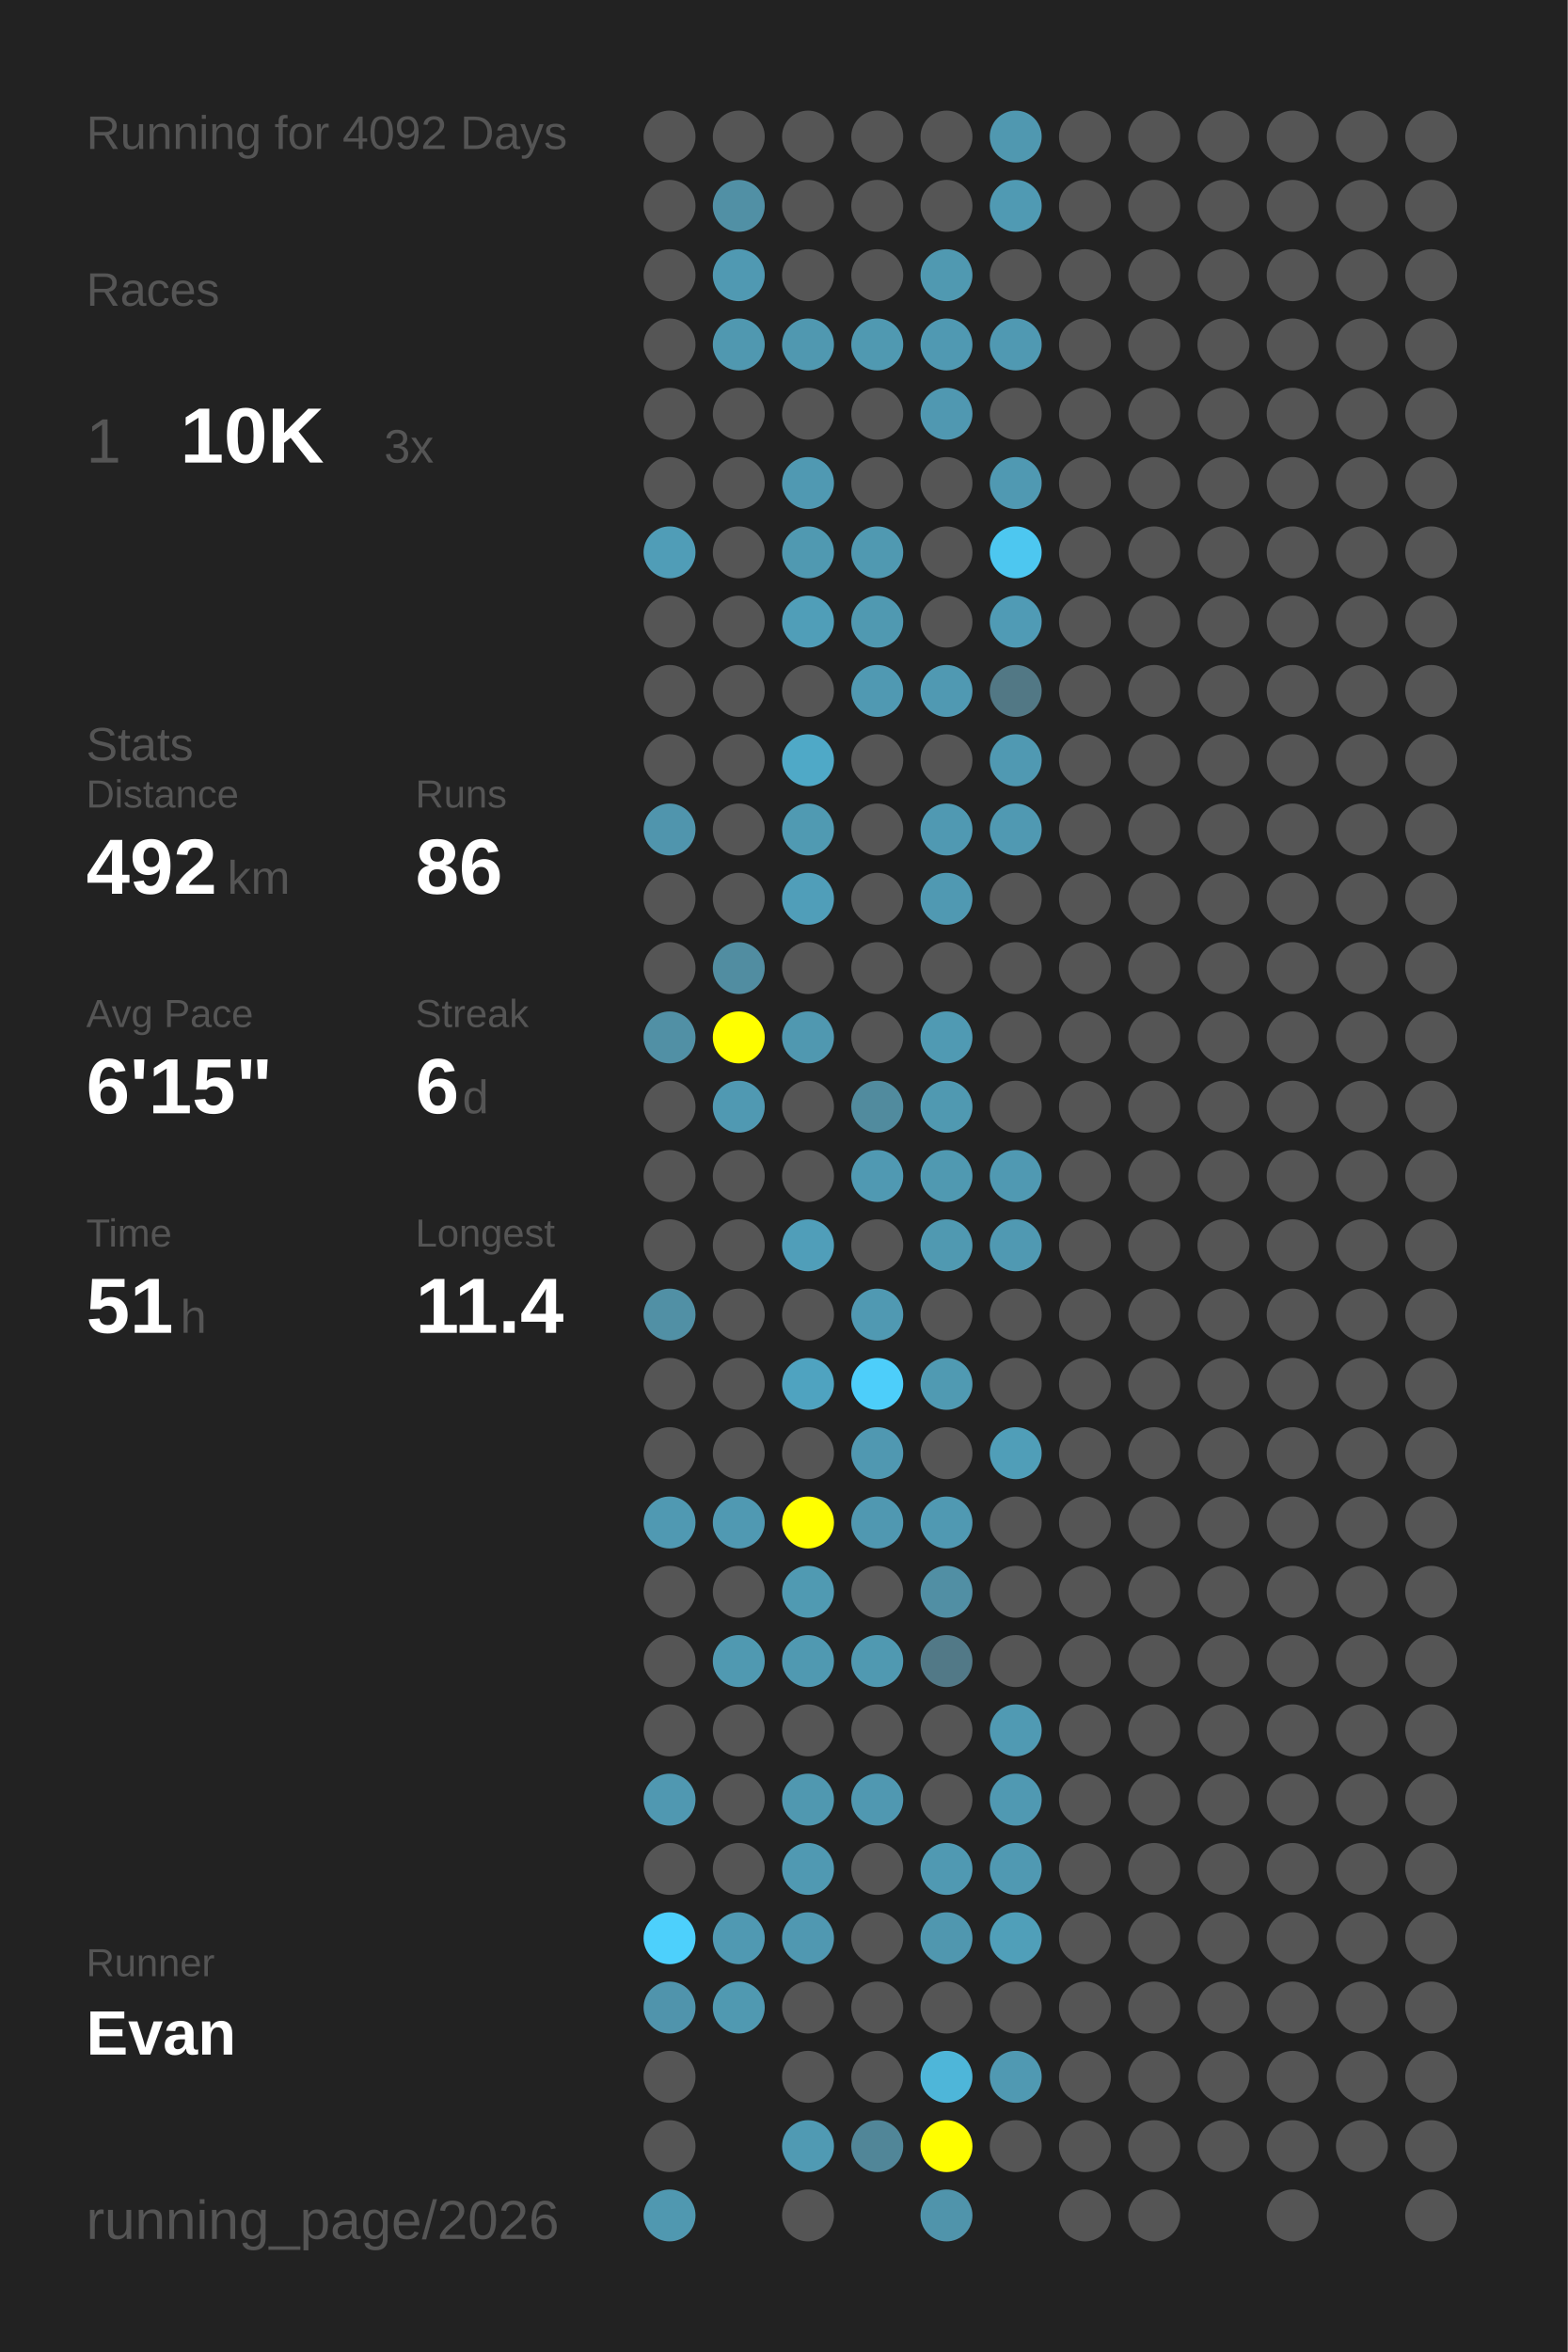
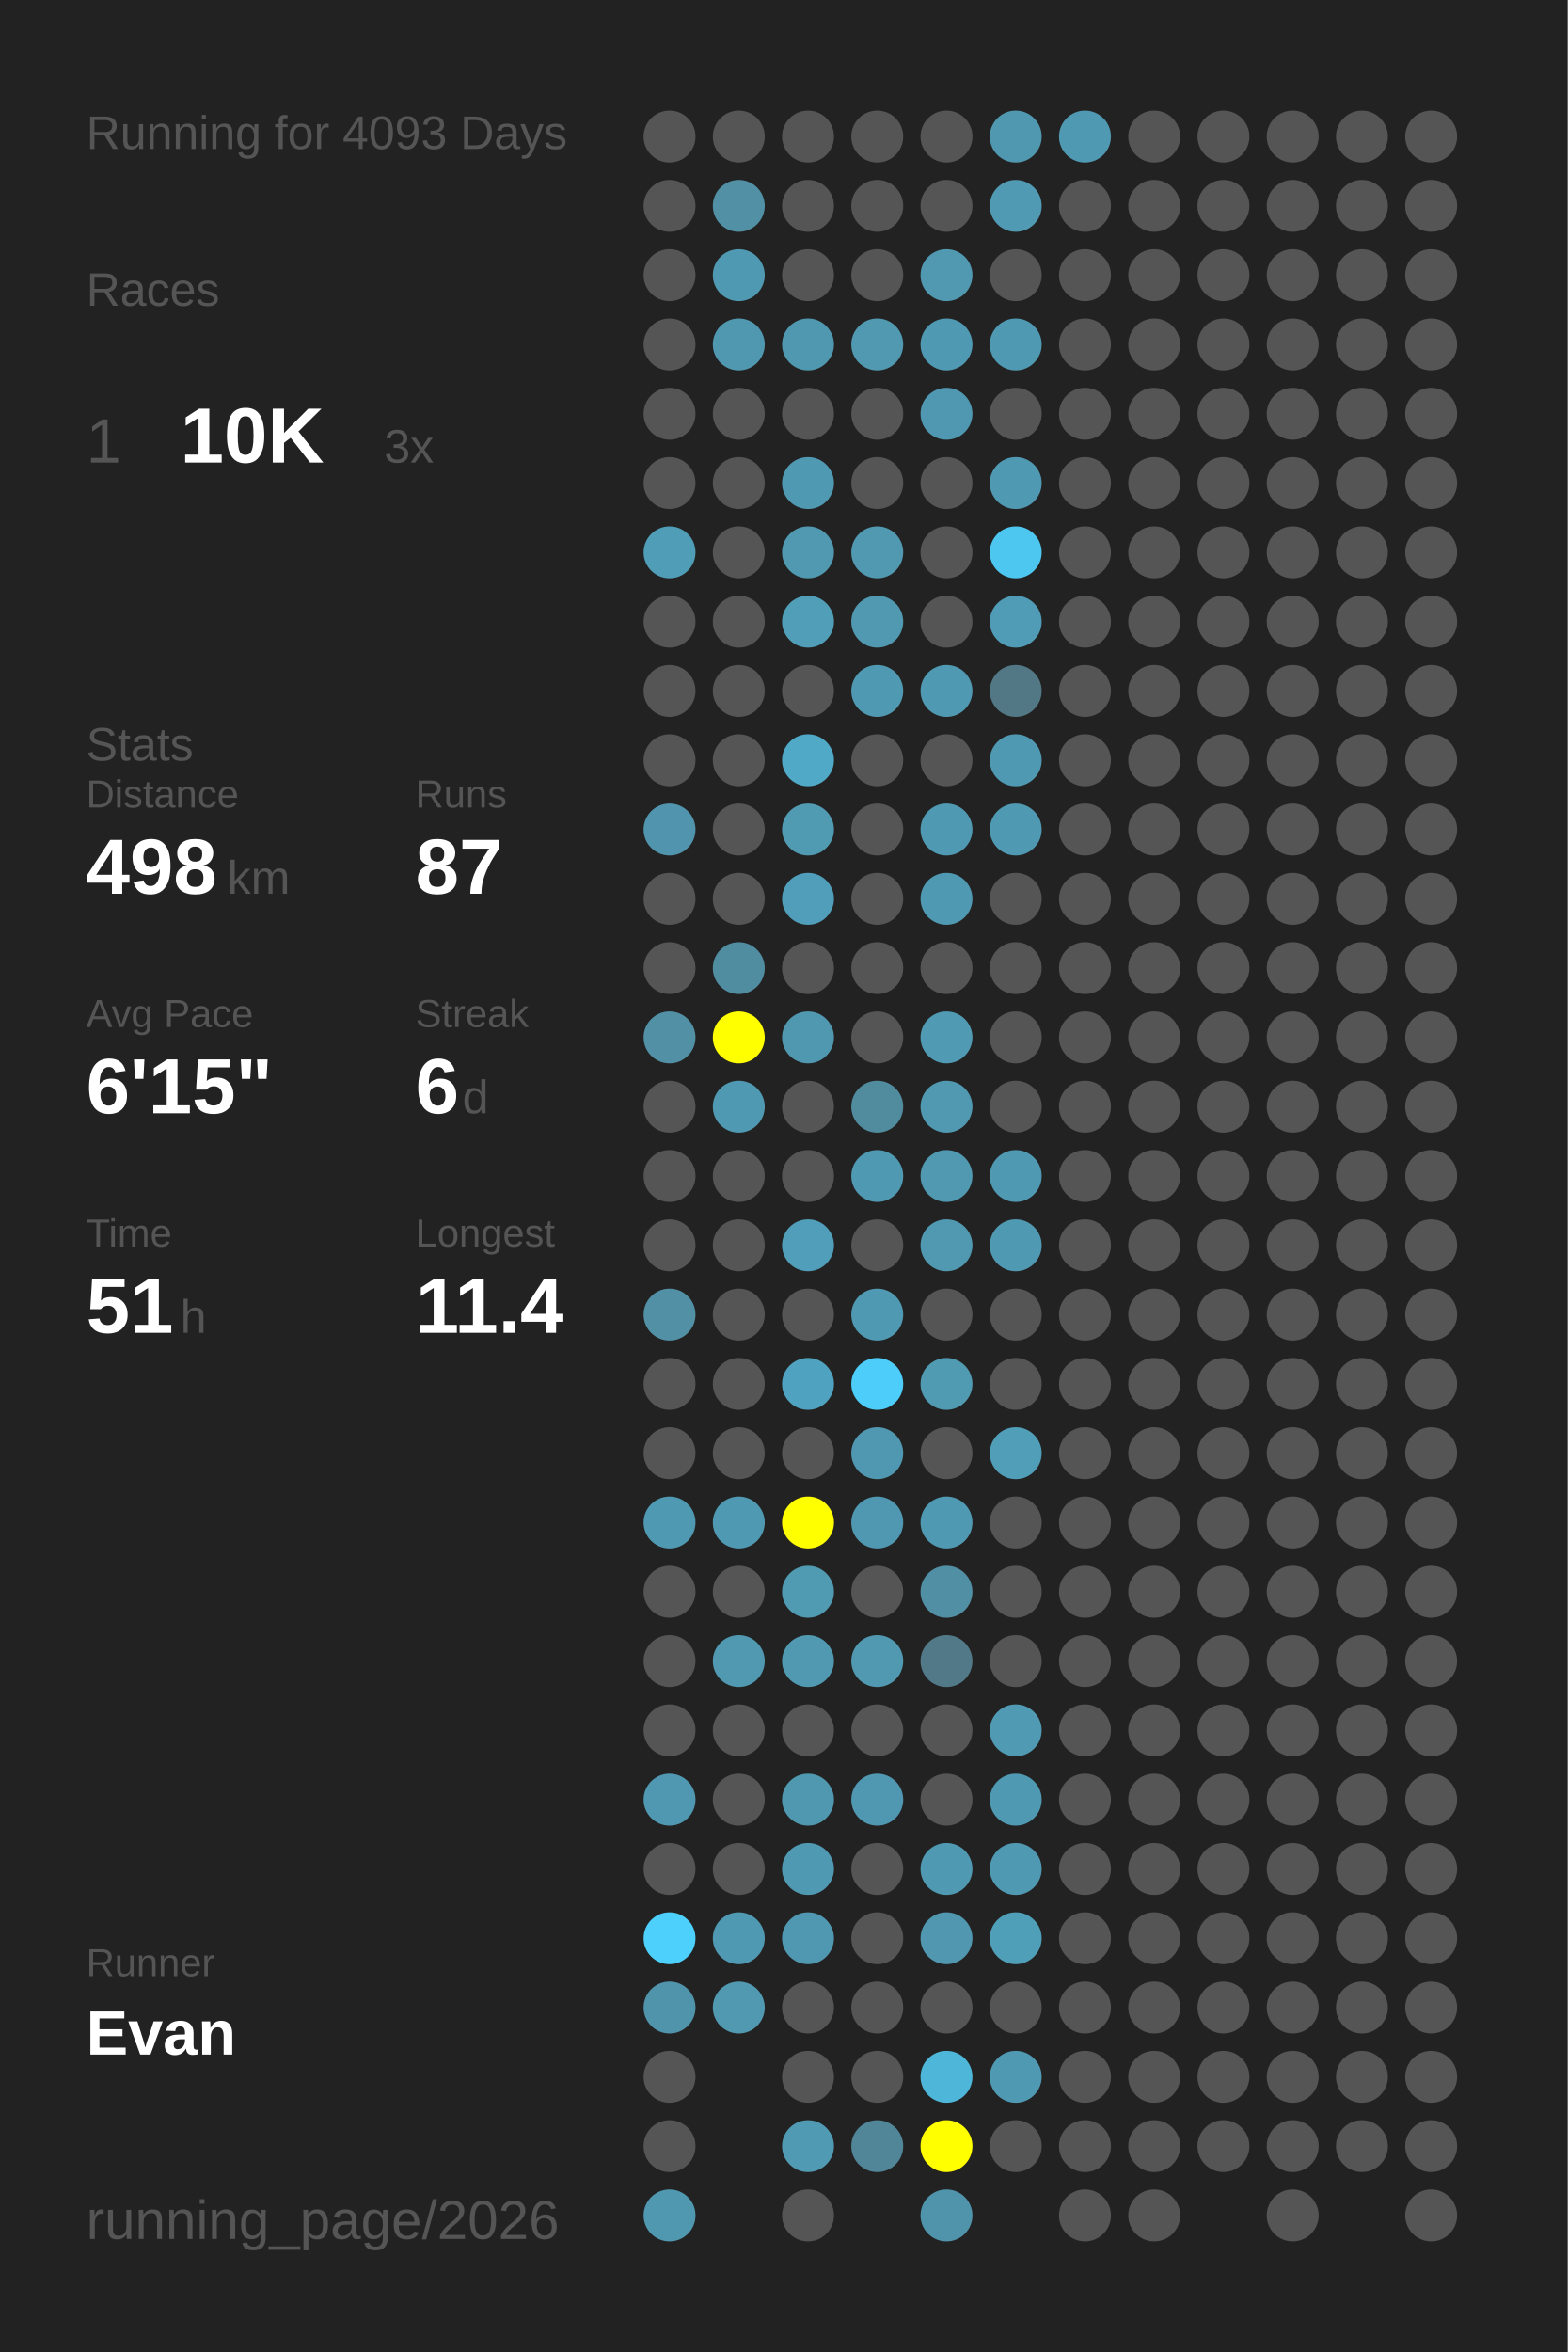
<svg xmlns="http://www.w3.org/2000/svg" baseProfile="full" height="300mm" version="1.1" viewBox="0,0,200,300" width="200mm">
  <defs />
  <rect fill="#222222" height="300" width="200" x="0" y="0" />
-   <text fill="#555555" style="font-size:6px; font-family:Arial;" x="11" y="19">Running for 4092 Days</text>
+   <text fill="#555555" style="font-size:6px; font-family:Arial;" x="11" y="19">Running for 4093 Days</text>
  <text fill="#555555" style="font-size:6px; font-family:Arial;" x="11" y="39">Races</text>
  <text fill="#555555" style="font-size:8px; font-family:Arial;" x="11" y="59">1</text>
  <text fill="#FFFFFF" style="font-size:10px; font-family:Arial; font-weight:bold;" x="23" y="59">10K</text>
  <text fill="#555555" style="font-size:6px; font-family:Arial;" x="49" y="59">3x</text>
  <text fill="#555555" style="font-size:6px; font-family:Arial;" x="11" y="97">Stats</text>
  <text fill="#555555" style="font-size:5px; font-family:Arial;" x="11" y="103">Distance</text>
-   <text fill="#FFFFFF" style="font-size:10px; font-family:Arial; font-weight:bold;" x="11" y="114">492</text>
+   <text fill="#FFFFFF" style="font-size:10px; font-family:Arial; font-weight:bold;" x="11" y="114">498</text>
  <text fill="#555555" style="font-size:6px; font-family:Arial;" x="29" y="114">km</text>
  <text fill="#555555" style="font-size:5px; font-family:Arial;" x="53" y="103">Runs</text>
-   <text fill="#FFFFFF" style="font-size:10px; font-family:Arial; font-weight:bold;" x="53" y="114">86</text>
+   <text fill="#FFFFFF" style="font-size:10px; font-family:Arial; font-weight:bold;" x="53" y="114">87</text>
  <text fill="#555555" style="font-size:5px; font-family:Arial;" x="11" y="131">Avg Pace</text>
  <text fill="#FFFFFF" style="font-size:10px; font-family:Arial; font-weight:bold;" x="11" y="142">6'15"</text>
  <text fill="#555555" style="font-size:5px; font-family:Arial;" x="53" y="131">Streak</text>
  <text fill="#FFFFFF" style="font-size:10px; font-family:Arial; font-weight:bold;" x="53" y="142">6</text>
  <text fill="#555555" style="font-size:6px; font-family:Arial;" x="59" y="142">d</text>
  <text fill="#555555" style="font-size:5px; font-family:Arial;" x="11" y="159">Time</text>
  <text fill="#FFFFFF" style="font-size:10px; font-family:Arial; font-weight:bold;" x="11" y="170">51</text>
  <text fill="#555555" style="font-size:6px; font-family:Arial;" x="23" y="170">h</text>
  <text fill="#555555" style="font-size:5px; font-family:Arial;" x="53" y="159">Longest</text>
  <text fill="#FFFFFF" style="font-size:10px; font-family:Arial; font-weight:bold;" x="53" y="170">11.4</text>
  <text fill="#555555" style="font-size:5px; font-family:Arial;" x="11" y="252.065">Runner</text>
  <text fill="#FFFFFF" style="font-size:8px; font-family:Arial; font-weight:bold;" x="11" y="262.065">Evan</text>
  <text fill="#555555" style="font-size:7px; font-family:Arial;" x="11" y="285.581">running_page/2026</text>
  <circle cx="85.417" cy="17.419" fill="#555555" r="3.312" />
  <circle cx="85.417" cy="26.258" fill="#555555" r="3.312" />
  <circle cx="85.417" cy="35.097" fill="#555555" r="3.312" />
  <circle cx="85.417" cy="43.935" fill="#555555" r="3.312" />
  <circle cx="85.417" cy="52.774" fill="#555555" r="3.312" />
  <circle cx="85.417" cy="61.613" fill="#555555" r="3.312" />
  <circle cx="85.417" cy="70.452" fill="#509db7" r="3.312" />
  <circle cx="85.417" cy="79.29" fill="#555555" r="3.312" />
  <circle cx="85.417" cy="88.129" fill="#555555" r="3.312" />
  <circle cx="85.417" cy="96.968" fill="#555555" r="3.312" />
  <circle cx="85.417" cy="105.806" fill="#5095ad" r="3.312" />
  <circle cx="85.417" cy="114.645" fill="#555555" r="3.312" />
  <circle cx="85.417" cy="123.484" fill="#555555" r="3.312" />
  <circle cx="85.417" cy="132.323" fill="#5190a5" r="3.312" />
  <circle cx="85.417" cy="141.161" fill="#555555" r="3.312" />
  <circle cx="85.417" cy="150" fill="#555555" r="3.312" />
  <circle cx="85.417" cy="158.839" fill="#555555" r="3.312" />
  <circle cx="85.417" cy="167.677" fill="#5190a5" r="3.312" />
  <circle cx="85.417" cy="176.516" fill="#555555" r="3.312" />
  <circle cx="85.417" cy="185.355" fill="#555555" r="3.312" />
  <circle cx="85.417" cy="194.194" fill="#5099b2" r="3.312" />
  <circle cx="85.417" cy="203.032" fill="#555555" r="3.312" />
  <circle cx="85.417" cy="211.871" fill="#555555" r="3.312" />
  <circle cx="85.417" cy="220.71" fill="#555555" r="3.312" />
  <circle cx="85.417" cy="229.548" fill="#5098b1" r="3.312" />
  <circle cx="85.417" cy="238.387" fill="#555555" r="3.312" />
  <circle cx="85.417" cy="247.226" fill="#4dd0fc" r="3.312" />
  <circle cx="85.417" cy="256.065" fill="#5094ac" r="3.312" />
  <circle cx="85.417" cy="264.903" fill="#555555" r="3.312" />
  <circle cx="85.417" cy="273.742" fill="#555555" r="3.312" />
  <circle cx="85.417" cy="282.581" fill="#5098b0" r="3.312" />
  <circle cx="94.25" cy="17.419" fill="#555555" r="3.312" />
  <circle cx="94.25" cy="26.258" fill="#5190a5" r="3.312" />
  <circle cx="94.25" cy="35.097" fill="#5099b2" r="3.312" />
  <circle cx="94.25" cy="43.935" fill="#5098b0" r="3.312" />
  <circle cx="94.25" cy="52.774" fill="#555555" r="3.312" />
  <circle cx="94.25" cy="61.613" fill="#555555" r="3.312" />
  <circle cx="94.25" cy="70.452" fill="#555555" r="3.312" />
  <circle cx="94.25" cy="79.29" fill="#555555" r="3.312" />
  <circle cx="94.25" cy="88.129" fill="#555555" r="3.312" />
  <circle cx="94.25" cy="96.968" fill="#555555" r="3.312" />
  <circle cx="94.25" cy="105.806" fill="#555555" r="3.312" />
  <circle cx="94.25" cy="114.645" fill="#555555" r="3.312" />
  <circle cx="94.25" cy="123.484" fill="#518da1" r="3.312" />
  <circle cx="94.25" cy="132.323" fill="#FFFF00" r="3.312" />
  <circle cx="94.25" cy="141.161" fill="#5099b2" r="3.312" />
  <circle cx="94.25" cy="150" fill="#555555" r="3.312" />
  <circle cx="94.25" cy="158.839" fill="#555555" r="3.312" />
  <circle cx="94.25" cy="167.677" fill="#555555" r="3.312" />
  <circle cx="94.25" cy="176.516" fill="#555555" r="3.312" />
  <circle cx="94.25" cy="185.355" fill="#555555" r="3.312" />
  <circle cx="94.25" cy="194.194" fill="#5099b2" r="3.312" />
  <circle cx="94.25" cy="203.032" fill="#555555" r="3.312" />
  <circle cx="94.25" cy="211.871" fill="#5099b1" r="3.312" />
  <circle cx="94.25" cy="220.71" fill="#555555" r="3.312" />
  <circle cx="94.25" cy="229.548" fill="#555555" r="3.312" />
  <circle cx="94.25" cy="238.387" fill="#555555" r="3.312" />
  <circle cx="94.25" cy="247.226" fill="#5099b2" r="3.312" />
  <circle cx="94.25" cy="256.065" fill="#5099b1" r="3.312" />
  <circle cx="103.083" cy="17.419" fill="#555555" r="3.312" />
  <circle cx="103.083" cy="26.258" fill="#555555" r="3.312" />
  <circle cx="103.083" cy="35.097" fill="#555555" r="3.312" />
  <circle cx="103.083" cy="43.935" fill="#5098b0" r="3.312" />
  <circle cx="103.083" cy="52.774" fill="#555555" r="3.312" />
  <circle cx="103.083" cy="61.613" fill="#5099b2" r="3.312" />
  <circle cx="103.083" cy="70.452" fill="#5099b1" r="3.312" />
  <circle cx="103.083" cy="79.29" fill="#509eb8" r="3.312" />
  <circle cx="103.083" cy="88.129" fill="#555555" r="3.312" />
  <circle cx="103.083" cy="96.968" fill="#4fa9c7" r="3.312" />
  <circle cx="103.083" cy="105.806" fill="#509ab2" r="3.312" />
  <circle cx="103.083" cy="114.645" fill="#509eb9" r="3.312" />
  <circle cx="103.083" cy="123.484" fill="#555555" r="3.312" />
  <circle cx="103.083" cy="132.323" fill="#5098b0" r="3.312" />
  <circle cx="103.083" cy="141.161" fill="#555555" r="3.312" />
  <circle cx="103.083" cy="150" fill="#555555" r="3.312" />
  <circle cx="103.083" cy="158.839" fill="#509eb9" r="3.312" />
  <circle cx="103.083" cy="167.677" fill="#555555" r="3.312" />
  <circle cx="103.083" cy="176.516" fill="#4fa3c0" r="3.312" />
  <circle cx="103.083" cy="185.355" fill="#555555" r="3.312" />
  <circle cx="103.083" cy="194.194" fill="#FFFF00" r="3.312" />
  <circle cx="103.083" cy="203.032" fill="#509ab2" r="3.312" />
  <circle cx="103.083" cy="211.871" fill="#5099b1" r="3.312" />
  <circle cx="103.083" cy="220.71" fill="#555555" r="3.312" />
  <circle cx="103.083" cy="229.548" fill="#5098b0" r="3.312" />
  <circle cx="103.083" cy="238.387" fill="#5099b2" r="3.312" />
  <circle cx="103.083" cy="247.226" fill="#5098b1" r="3.312" />
  <circle cx="103.083" cy="256.065" fill="#555555" r="3.312" />
  <circle cx="103.083" cy="264.903" fill="#555555" r="3.312" />
  <circle cx="103.083" cy="273.742" fill="#509ab3" r="3.312" />
  <circle cx="103.083" cy="282.581" fill="#555555" r="3.312" />
  <circle cx="111.917" cy="17.419" fill="#555555" r="3.312" />
  <circle cx="111.917" cy="26.258" fill="#555555" r="3.312" />
  <circle cx="111.917" cy="35.097" fill="#555555" r="3.312" />
  <circle cx="111.917" cy="43.935" fill="#5099b1" r="3.312" />
  <circle cx="111.917" cy="52.774" fill="#555555" r="3.312" />
  <circle cx="111.917" cy="61.613" fill="#555555" r="3.312" />
  <circle cx="111.917" cy="70.452" fill="#5099b1" r="3.312" />
  <circle cx="111.917" cy="79.29" fill="#5099b1" r="3.312" />
  <circle cx="111.917" cy="88.129" fill="#5099b2" r="3.312" />
  <circle cx="111.917" cy="96.968" fill="#555555" r="3.312" />
  <circle cx="111.917" cy="105.806" fill="#555555" r="3.312" />
  <circle cx="111.917" cy="114.645" fill="#555555" r="3.312" />
  <circle cx="111.917" cy="123.484" fill="#555555" r="3.312" />
  <circle cx="111.917" cy="132.323" fill="#555555" r="3.312" />
  <circle cx="111.917" cy="141.161" fill="#518b9e" r="3.312" />
  <circle cx="111.917" cy="150" fill="#5099b2" r="3.312" />
  <circle cx="111.917" cy="158.839" fill="#555555" r="3.312" />
  <circle cx="111.917" cy="167.677" fill="#5099b2" r="3.312" />
  <circle cx="111.917" cy="176.516" fill="#4dcefa" r="3.312" />
  <circle cx="111.917" cy="185.355" fill="#5098b1" r="3.312" />
  <circle cx="111.917" cy="194.194" fill="#5098b1" r="3.312" />
  <circle cx="111.917" cy="203.032" fill="#555555" r="3.312" />
  <circle cx="111.917" cy="211.871" fill="#5099b1" r="3.312" />
  <circle cx="111.917" cy="220.71" fill="#555555" r="3.312" />
  <circle cx="111.917" cy="229.548" fill="#5098b1" r="3.312" />
  <circle cx="111.917" cy="238.387" fill="#555555" r="3.312" />
  <circle cx="111.917" cy="247.226" fill="#555555" r="3.312" />
  <circle cx="111.917" cy="256.065" fill="#555555" r="3.312" />
  <circle cx="111.917" cy="264.903" fill="#555555" r="3.312" />
  <circle cx="111.917" cy="273.742" fill="#518698" r="3.312" />
  <circle cx="120.75" cy="17.419" fill="#555555" r="3.312" />
  <circle cx="120.75" cy="26.258" fill="#555555" r="3.312" />
  <circle cx="120.75" cy="35.097" fill="#5099b1" r="3.312" />
  <circle cx="120.75" cy="43.935" fill="#5099b2" r="3.312" />
  <circle cx="120.75" cy="52.774" fill="#5098b1" r="3.312" />
  <circle cx="120.75" cy="61.613" fill="#555555" r="3.312" />
  <circle cx="120.75" cy="70.452" fill="#555555" r="3.312" />
  <circle cx="120.75" cy="79.29" fill="#555555" r="3.312" />
  <circle cx="120.75" cy="88.129" fill="#5099b2" r="3.312" />
  <circle cx="120.75" cy="96.968" fill="#555555" r="3.312" />
  <circle cx="120.75" cy="105.806" fill="#5099b2" r="3.312" />
  <circle cx="120.75" cy="114.645" fill="#5099b2" r="3.312" />
  <circle cx="120.75" cy="123.484" fill="#555555" r="3.312" />
  <circle cx="120.75" cy="132.323" fill="#509ab3" r="3.312" />
  <circle cx="120.75" cy="141.161" fill="#5099b1" r="3.312" />
  <circle cx="120.75" cy="150" fill="#5099b1" r="3.312" />
  <circle cx="120.75" cy="158.839" fill="#5099b1" r="3.312" />
  <circle cx="120.75" cy="167.677" fill="#555555" r="3.312" />
  <circle cx="120.75" cy="176.516" fill="#509ab2" r="3.312" />
  <circle cx="120.75" cy="185.355" fill="#555555" r="3.312" />
  <circle cx="120.75" cy="194.194" fill="#5099b2" r="3.312" />
  <circle cx="120.75" cy="203.032" fill="#518fa4" r="3.312" />
  <circle cx="120.75" cy="211.871" fill="#527987" r="3.312" />
  <circle cx="120.75" cy="220.71" fill="#555555" r="3.312" />
  <circle cx="120.75" cy="229.548" fill="#555555" r="3.312" />
  <circle cx="120.75" cy="238.387" fill="#5099b2" r="3.312" />
  <circle cx="120.75" cy="247.226" fill="#5097af" r="3.312" />
  <circle cx="120.75" cy="256.065" fill="#555555" r="3.312" />
  <circle cx="120.75" cy="264.903" fill="#4eb6d9" r="3.312" />
  <circle cx="120.75" cy="273.742" fill="#FFFF00" r="3.312" />
  <circle cx="120.75" cy="282.581" fill="#5094ab" r="3.312" />
  <circle cx="129.583" cy="17.419" fill="#5098b0" r="3.312" />
  <circle cx="129.583" cy="26.258" fill="#509ab3" r="3.312" />
  <circle cx="129.583" cy="35.097" fill="#555555" r="3.312" />
  <circle cx="129.583" cy="43.935" fill="#5099b2" r="3.312" />
  <circle cx="129.583" cy="52.774" fill="#555555" r="3.312" />
  <circle cx="129.583" cy="61.613" fill="#5099b2" r="3.312" />
  <circle cx="129.583" cy="70.452" fill="#4dc7f0" r="3.312" />
  <circle cx="129.583" cy="79.29" fill="#509bb5" r="3.312" />
  <circle cx="129.583" cy="88.129" fill="#527885" r="3.312" />
  <circle cx="129.583" cy="96.968" fill="#5099b2" r="3.312" />
  <circle cx="129.583" cy="105.806" fill="#5099b2" r="3.312" />
  <circle cx="129.583" cy="114.645" fill="#555555" r="3.312" />
  <circle cx="129.583" cy="123.484" fill="#555555" r="3.312" />
  <circle cx="129.583" cy="132.323" fill="#555555" r="3.312" />
  <circle cx="129.583" cy="141.161" fill="#555555" r="3.312" />
  <circle cx="129.583" cy="150" fill="#5099b2" r="3.312" />
  <circle cx="129.583" cy="158.839" fill="#5099b2" r="3.312" />
  <circle cx="129.583" cy="167.677" fill="#555555" r="3.312" />
  <circle cx="129.583" cy="176.516" fill="#555555" r="3.312" />
  <circle cx="129.583" cy="185.355" fill="#509eb8" r="3.312" />
  <circle cx="129.583" cy="194.194" fill="#555555" r="3.312" />
  <circle cx="129.583" cy="203.032" fill="#555555" r="3.312" />
  <circle cx="129.583" cy="211.871" fill="#555555" r="3.312" />
  <circle cx="129.583" cy="220.71" fill="#509ab3" r="3.312" />
  <circle cx="129.583" cy="229.548" fill="#5099b2" r="3.312" />
  <circle cx="129.583" cy="238.387" fill="#5099b2" r="3.312" />
  <circle cx="129.583" cy="247.226" fill="#509fb9" r="3.312" />
  <circle cx="129.583" cy="256.065" fill="#555555" r="3.312" />
  <circle cx="129.583" cy="264.903" fill="#5099b2" r="3.312" />
  <circle cx="129.583" cy="273.742" fill="#555555" r="3.312" />
-   <circle cx="138.417" cy="17.419" fill="#555555" r="3.312" />
+   <circle cx="138.417" cy="17.419" fill="#5099b2" r="3.312" />
  <circle cx="138.417" cy="26.258" fill="#555555" r="3.312" />
  <circle cx="138.417" cy="35.097" fill="#555555" r="3.312" />
  <circle cx="138.417" cy="43.935" fill="#555555" r="3.312" />
  <circle cx="138.417" cy="52.774" fill="#555555" r="3.312" />
  <circle cx="138.417" cy="61.613" fill="#555555" r="3.312" />
  <circle cx="138.417" cy="70.452" fill="#555555" r="3.312" />
  <circle cx="138.417" cy="79.29" fill="#555555" r="3.312" />
  <circle cx="138.417" cy="88.129" fill="#555555" r="3.312" />
  <circle cx="138.417" cy="96.968" fill="#555555" r="3.312" />
  <circle cx="138.417" cy="105.806" fill="#555555" r="3.312" />
  <circle cx="138.417" cy="114.645" fill="#555555" r="3.312" />
  <circle cx="138.417" cy="123.484" fill="#555555" r="3.312" />
  <circle cx="138.417" cy="132.323" fill="#555555" r="3.312" />
  <circle cx="138.417" cy="141.161" fill="#555555" r="3.312" />
  <circle cx="138.417" cy="150" fill="#555555" r="3.312" />
  <circle cx="138.417" cy="158.839" fill="#555555" r="3.312" />
  <circle cx="138.417" cy="167.677" fill="#555555" r="3.312" />
  <circle cx="138.417" cy="176.516" fill="#555555" r="3.312" />
  <circle cx="138.417" cy="185.355" fill="#555555" r="3.312" />
  <circle cx="138.417" cy="194.194" fill="#555555" r="3.312" />
  <circle cx="138.417" cy="203.032" fill="#555555" r="3.312" />
  <circle cx="138.417" cy="211.871" fill="#555555" r="3.312" />
  <circle cx="138.417" cy="220.71" fill="#555555" r="3.312" />
  <circle cx="138.417" cy="229.548" fill="#555555" r="3.312" />
  <circle cx="138.417" cy="238.387" fill="#555555" r="3.312" />
  <circle cx="138.417" cy="247.226" fill="#555555" r="3.312" />
  <circle cx="138.417" cy="256.065" fill="#555555" r="3.312" />
  <circle cx="138.417" cy="264.903" fill="#555555" r="3.312" />
  <circle cx="138.417" cy="273.742" fill="#555555" r="3.312" />
  <circle cx="138.417" cy="282.581" fill="#555555" r="3.312" />
  <circle cx="147.25" cy="17.419" fill="#555555" r="3.312" />
  <circle cx="147.25" cy="26.258" fill="#555555" r="3.312" />
  <circle cx="147.25" cy="35.097" fill="#555555" r="3.312" />
  <circle cx="147.25" cy="43.935" fill="#555555" r="3.312" />
  <circle cx="147.25" cy="52.774" fill="#555555" r="3.312" />
  <circle cx="147.25" cy="61.613" fill="#555555" r="3.312" />
  <circle cx="147.25" cy="70.452" fill="#555555" r="3.312" />
  <circle cx="147.25" cy="79.29" fill="#555555" r="3.312" />
  <circle cx="147.25" cy="88.129" fill="#555555" r="3.312" />
  <circle cx="147.25" cy="96.968" fill="#555555" r="3.312" />
  <circle cx="147.25" cy="105.806" fill="#555555" r="3.312" />
  <circle cx="147.25" cy="114.645" fill="#555555" r="3.312" />
  <circle cx="147.25" cy="123.484" fill="#555555" r="3.312" />
  <circle cx="147.25" cy="132.323" fill="#555555" r="3.312" />
  <circle cx="147.25" cy="141.161" fill="#555555" r="3.312" />
  <circle cx="147.25" cy="150" fill="#555555" r="3.312" />
  <circle cx="147.25" cy="158.839" fill="#555555" r="3.312" />
  <circle cx="147.25" cy="167.677" fill="#555555" r="3.312" />
  <circle cx="147.25" cy="176.516" fill="#555555" r="3.312" />
  <circle cx="147.25" cy="185.355" fill="#555555" r="3.312" />
  <circle cx="147.25" cy="194.194" fill="#555555" r="3.312" />
  <circle cx="147.25" cy="203.032" fill="#555555" r="3.312" />
  <circle cx="147.25" cy="211.871" fill="#555555" r="3.312" />
  <circle cx="147.25" cy="220.71" fill="#555555" r="3.312" />
  <circle cx="147.25" cy="229.548" fill="#555555" r="3.312" />
  <circle cx="147.25" cy="238.387" fill="#555555" r="3.312" />
  <circle cx="147.25" cy="247.226" fill="#555555" r="3.312" />
  <circle cx="147.25" cy="256.065" fill="#555555" r="3.312" />
  <circle cx="147.25" cy="264.903" fill="#555555" r="3.312" />
  <circle cx="147.25" cy="273.742" fill="#555555" r="3.312" />
  <circle cx="147.25" cy="282.581" fill="#555555" r="3.312" />
  <circle cx="156.083" cy="17.419" fill="#555555" r="3.312" />
  <circle cx="156.083" cy="26.258" fill="#555555" r="3.312" />
  <circle cx="156.083" cy="35.097" fill="#555555" r="3.312" />
  <circle cx="156.083" cy="43.935" fill="#555555" r="3.312" />
  <circle cx="156.083" cy="52.774" fill="#555555" r="3.312" />
  <circle cx="156.083" cy="61.613" fill="#555555" r="3.312" />
  <circle cx="156.083" cy="70.452" fill="#555555" r="3.312" />
  <circle cx="156.083" cy="79.29" fill="#555555" r="3.312" />
  <circle cx="156.083" cy="88.129" fill="#555555" r="3.312" />
  <circle cx="156.083" cy="96.968" fill="#555555" r="3.312" />
  <circle cx="156.083" cy="105.806" fill="#555555" r="3.312" />
  <circle cx="156.083" cy="114.645" fill="#555555" r="3.312" />
  <circle cx="156.083" cy="123.484" fill="#555555" r="3.312" />
  <circle cx="156.083" cy="132.323" fill="#555555" r="3.312" />
  <circle cx="156.083" cy="141.161" fill="#555555" r="3.312" />
  <circle cx="156.083" cy="150" fill="#555555" r="3.312" />
  <circle cx="156.083" cy="158.839" fill="#555555" r="3.312" />
  <circle cx="156.083" cy="167.677" fill="#555555" r="3.312" />
  <circle cx="156.083" cy="176.516" fill="#555555" r="3.312" />
  <circle cx="156.083" cy="185.355" fill="#555555" r="3.312" />
  <circle cx="156.083" cy="194.194" fill="#555555" r="3.312" />
  <circle cx="156.083" cy="203.032" fill="#555555" r="3.312" />
  <circle cx="156.083" cy="211.871" fill="#555555" r="3.312" />
  <circle cx="156.083" cy="220.71" fill="#555555" r="3.312" />
  <circle cx="156.083" cy="229.548" fill="#555555" r="3.312" />
  <circle cx="156.083" cy="238.387" fill="#555555" r="3.312" />
  <circle cx="156.083" cy="247.226" fill="#555555" r="3.312" />
  <circle cx="156.083" cy="256.065" fill="#555555" r="3.312" />
  <circle cx="156.083" cy="264.903" fill="#555555" r="3.312" />
  <circle cx="156.083" cy="273.742" fill="#555555" r="3.312" />
  <circle cx="164.917" cy="17.419" fill="#555555" r="3.312" />
  <circle cx="164.917" cy="26.258" fill="#555555" r="3.312" />
  <circle cx="164.917" cy="35.097" fill="#555555" r="3.312" />
  <circle cx="164.917" cy="43.935" fill="#555555" r="3.312" />
  <circle cx="164.917" cy="52.774" fill="#555555" r="3.312" />
  <circle cx="164.917" cy="61.613" fill="#555555" r="3.312" />
  <circle cx="164.917" cy="70.452" fill="#555555" r="3.312" />
  <circle cx="164.917" cy="79.29" fill="#555555" r="3.312" />
  <circle cx="164.917" cy="88.129" fill="#555555" r="3.312" />
  <circle cx="164.917" cy="96.968" fill="#555555" r="3.312" />
  <circle cx="164.917" cy="105.806" fill="#555555" r="3.312" />
  <circle cx="164.917" cy="114.645" fill="#555555" r="3.312" />
  <circle cx="164.917" cy="123.484" fill="#555555" r="3.312" />
  <circle cx="164.917" cy="132.323" fill="#555555" r="3.312" />
  <circle cx="164.917" cy="141.161" fill="#555555" r="3.312" />
  <circle cx="164.917" cy="150" fill="#555555" r="3.312" />
  <circle cx="164.917" cy="158.839" fill="#555555" r="3.312" />
  <circle cx="164.917" cy="167.677" fill="#555555" r="3.312" />
  <circle cx="164.917" cy="176.516" fill="#555555" r="3.312" />
  <circle cx="164.917" cy="185.355" fill="#555555" r="3.312" />
  <circle cx="164.917" cy="194.194" fill="#555555" r="3.312" />
  <circle cx="164.917" cy="203.032" fill="#555555" r="3.312" />
  <circle cx="164.917" cy="211.871" fill="#555555" r="3.312" />
  <circle cx="164.917" cy="220.71" fill="#555555" r="3.312" />
  <circle cx="164.917" cy="229.548" fill="#555555" r="3.312" />
  <circle cx="164.917" cy="238.387" fill="#555555" r="3.312" />
  <circle cx="164.917" cy="247.226" fill="#555555" r="3.312" />
  <circle cx="164.917" cy="256.065" fill="#555555" r="3.312" />
  <circle cx="164.917" cy="264.903" fill="#555555" r="3.312" />
  <circle cx="164.917" cy="273.742" fill="#555555" r="3.312" />
  <circle cx="164.917" cy="282.581" fill="#555555" r="3.312" />
  <circle cx="173.75" cy="17.419" fill="#555555" r="3.312" />
  <circle cx="173.75" cy="26.258" fill="#555555" r="3.312" />
  <circle cx="173.75" cy="35.097" fill="#555555" r="3.312" />
  <circle cx="173.75" cy="43.935" fill="#555555" r="3.312" />
  <circle cx="173.75" cy="52.774" fill="#555555" r="3.312" />
  <circle cx="173.75" cy="61.613" fill="#555555" r="3.312" />
  <circle cx="173.75" cy="70.452" fill="#555555" r="3.312" />
  <circle cx="173.75" cy="79.29" fill="#555555" r="3.312" />
  <circle cx="173.75" cy="88.129" fill="#555555" r="3.312" />
  <circle cx="173.75" cy="96.968" fill="#555555" r="3.312" />
  <circle cx="173.75" cy="105.806" fill="#555555" r="3.312" />
  <circle cx="173.75" cy="114.645" fill="#555555" r="3.312" />
  <circle cx="173.75" cy="123.484" fill="#555555" r="3.312" />
  <circle cx="173.75" cy="132.323" fill="#555555" r="3.312" />
  <circle cx="173.75" cy="141.161" fill="#555555" r="3.312" />
  <circle cx="173.75" cy="150" fill="#555555" r="3.312" />
  <circle cx="173.75" cy="158.839" fill="#555555" r="3.312" />
  <circle cx="173.75" cy="167.677" fill="#555555" r="3.312" />
  <circle cx="173.75" cy="176.516" fill="#555555" r="3.312" />
  <circle cx="173.75" cy="185.355" fill="#555555" r="3.312" />
  <circle cx="173.75" cy="194.194" fill="#555555" r="3.312" />
  <circle cx="173.75" cy="203.032" fill="#555555" r="3.312" />
  <circle cx="173.75" cy="211.871" fill="#555555" r="3.312" />
  <circle cx="173.75" cy="220.71" fill="#555555" r="3.312" />
  <circle cx="173.75" cy="229.548" fill="#555555" r="3.312" />
  <circle cx="173.75" cy="238.387" fill="#555555" r="3.312" />
  <circle cx="173.75" cy="247.226" fill="#555555" r="3.312" />
  <circle cx="173.75" cy="256.065" fill="#555555" r="3.312" />
  <circle cx="173.75" cy="264.903" fill="#555555" r="3.312" />
  <circle cx="173.75" cy="273.742" fill="#555555" r="3.312" />
  <circle cx="182.583" cy="17.419" fill="#555555" r="3.312" />
  <circle cx="182.583" cy="26.258" fill="#555555" r="3.312" />
  <circle cx="182.583" cy="35.097" fill="#555555" r="3.312" />
  <circle cx="182.583" cy="43.935" fill="#555555" r="3.312" />
  <circle cx="182.583" cy="52.774" fill="#555555" r="3.312" />
  <circle cx="182.583" cy="61.613" fill="#555555" r="3.312" />
  <circle cx="182.583" cy="70.452" fill="#555555" r="3.312" />
  <circle cx="182.583" cy="79.29" fill="#555555" r="3.312" />
  <circle cx="182.583" cy="88.129" fill="#555555" r="3.312" />
  <circle cx="182.583" cy="96.968" fill="#555555" r="3.312" />
  <circle cx="182.583" cy="105.806" fill="#555555" r="3.312" />
  <circle cx="182.583" cy="114.645" fill="#555555" r="3.312" />
  <circle cx="182.583" cy="123.484" fill="#555555" r="3.312" />
  <circle cx="182.583" cy="132.323" fill="#555555" r="3.312" />
  <circle cx="182.583" cy="141.161" fill="#555555" r="3.312" />
  <circle cx="182.583" cy="150" fill="#555555" r="3.312" />
  <circle cx="182.583" cy="158.839" fill="#555555" r="3.312" />
  <circle cx="182.583" cy="167.677" fill="#555555" r="3.312" />
  <circle cx="182.583" cy="176.516" fill="#555555" r="3.312" />
  <circle cx="182.583" cy="185.355" fill="#555555" r="3.312" />
  <circle cx="182.583" cy="194.194" fill="#555555" r="3.312" />
  <circle cx="182.583" cy="203.032" fill="#555555" r="3.312" />
  <circle cx="182.583" cy="211.871" fill="#555555" r="3.312" />
  <circle cx="182.583" cy="220.71" fill="#555555" r="3.312" />
  <circle cx="182.583" cy="229.548" fill="#555555" r="3.312" />
  <circle cx="182.583" cy="238.387" fill="#555555" r="3.312" />
  <circle cx="182.583" cy="247.226" fill="#555555" r="3.312" />
  <circle cx="182.583" cy="256.065" fill="#555555" r="3.312" />
  <circle cx="182.583" cy="264.903" fill="#555555" r="3.312" />
  <circle cx="182.583" cy="273.742" fill="#555555" r="3.312" />
  <circle cx="182.583" cy="282.581" fill="#555555" r="3.312" />
</svg>
